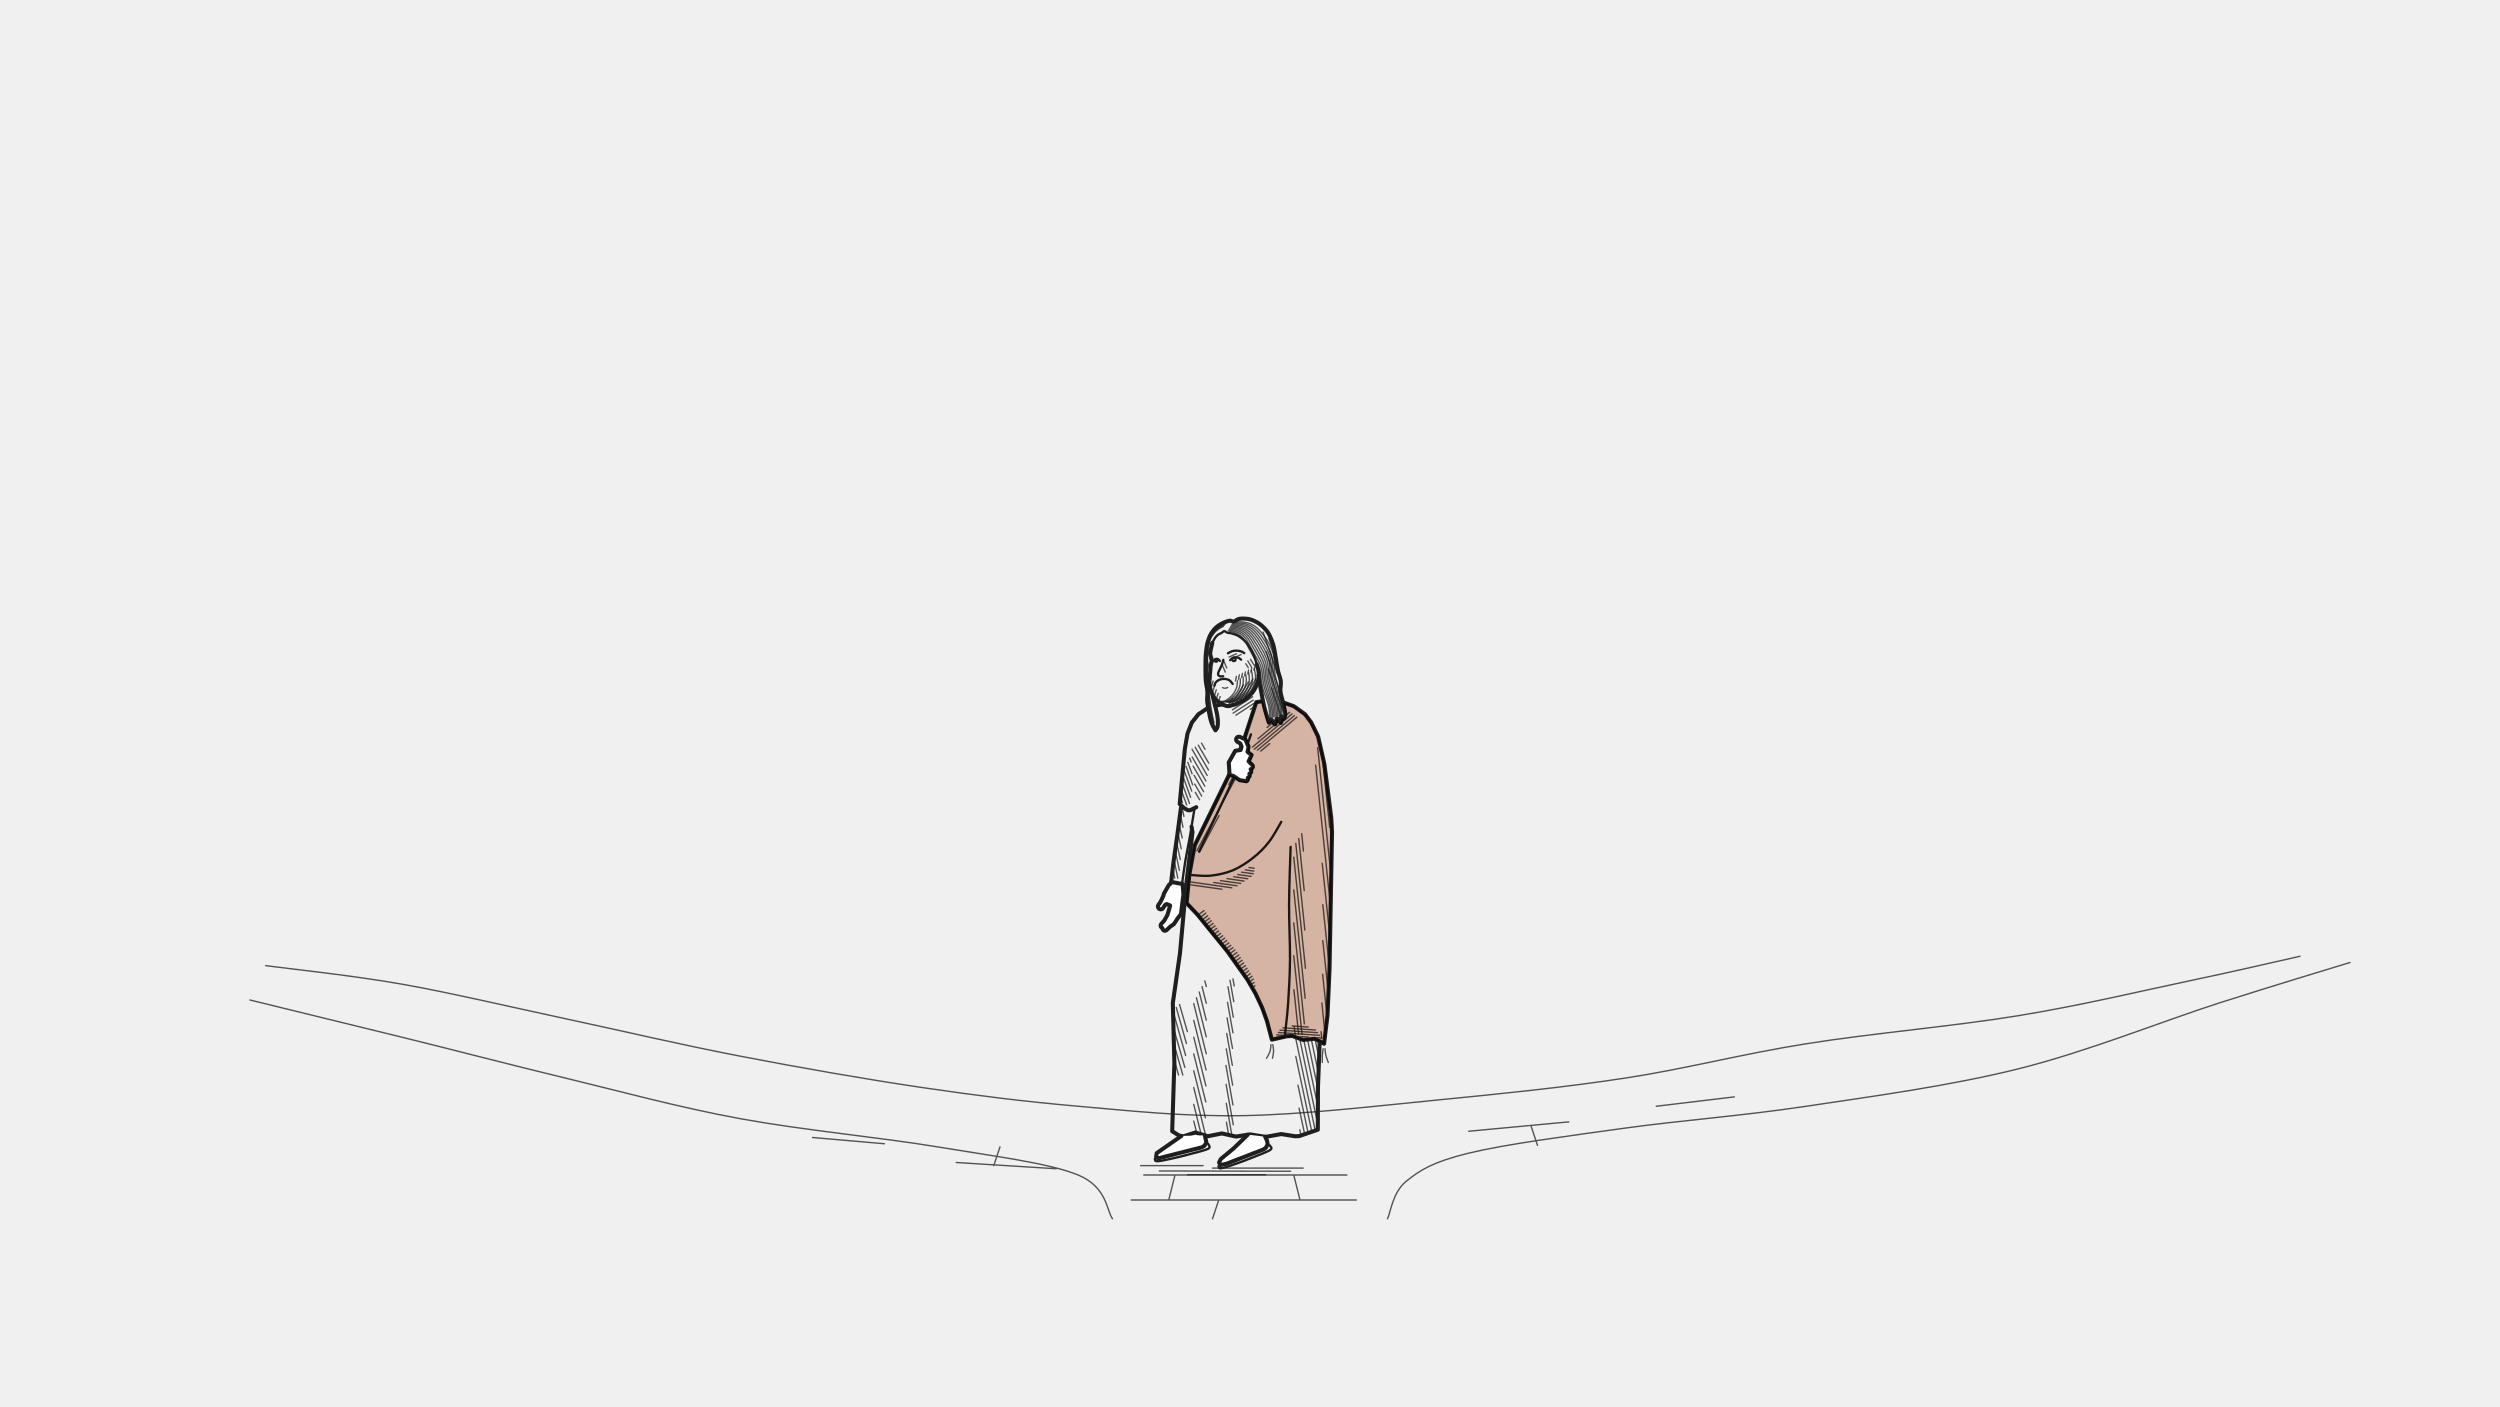
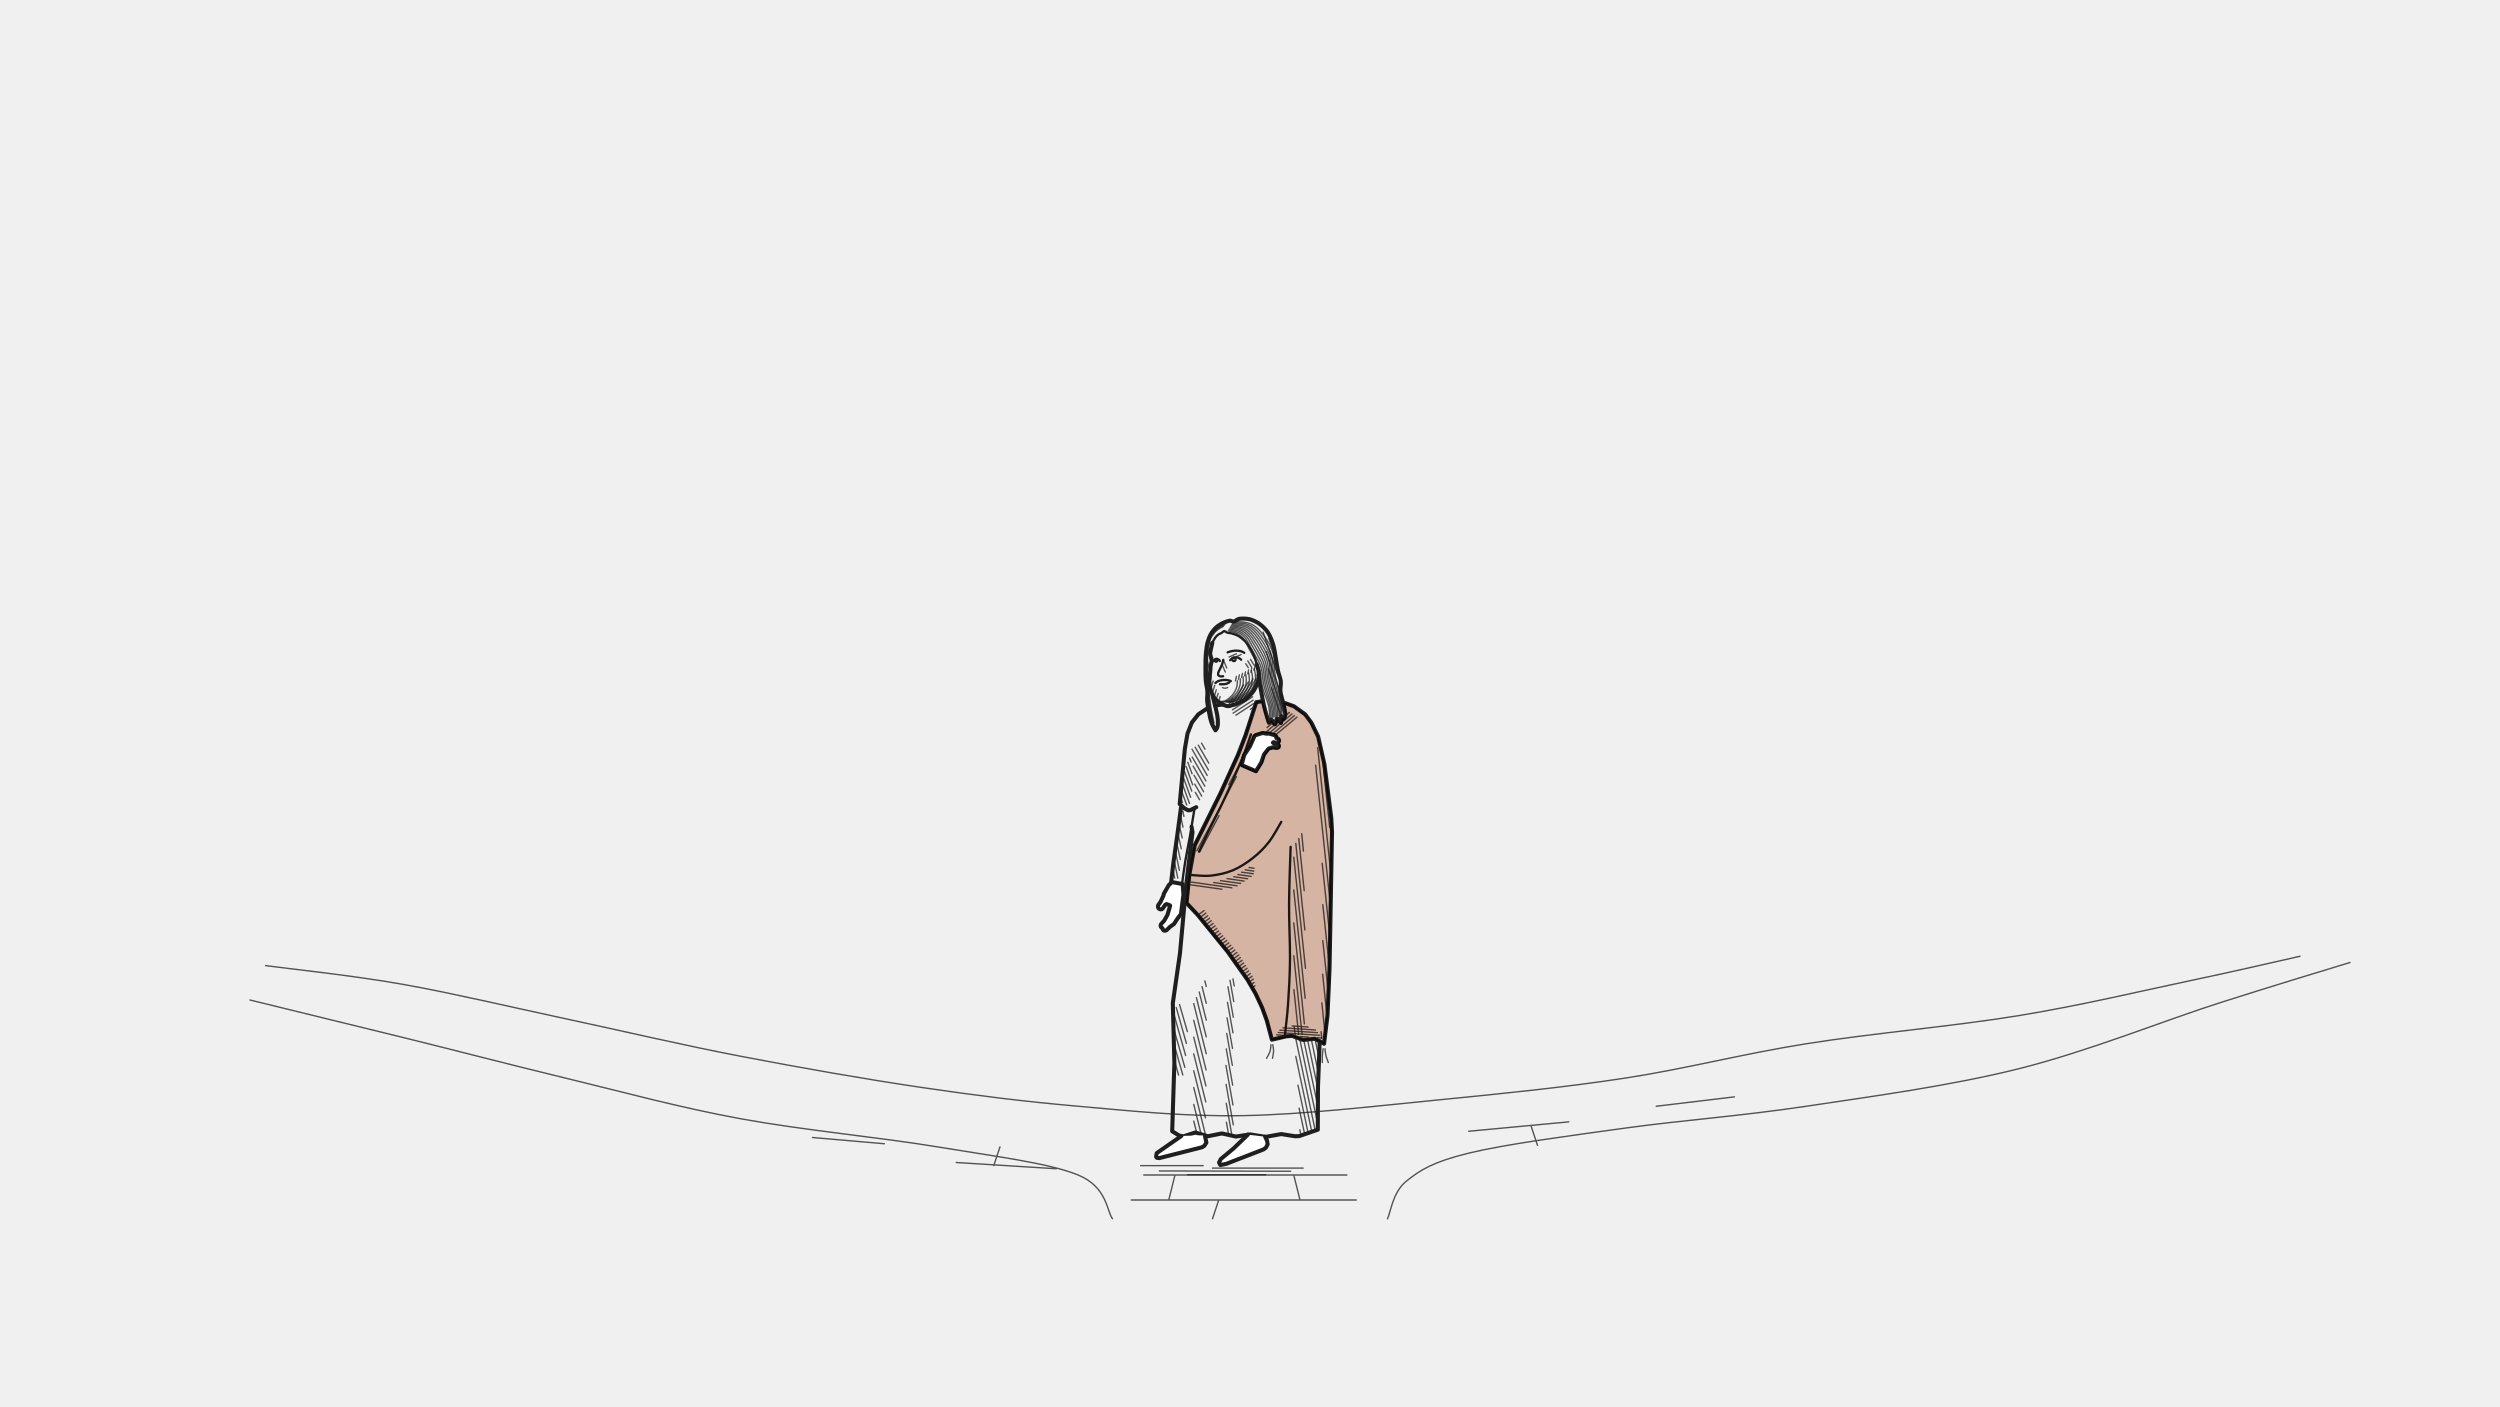
<svg xmlns="http://www.w3.org/2000/svg" viewBox="0 0 1600 900">
  <style>
    .line{stroke:#1f1f1f;stroke-width:2.6;stroke-linecap:round;stroke-linejoin:round}
    .detail{stroke:#1f1f1f;stroke-width:1.5;stroke-linecap:round;stroke-linejoin:round}
    .hatch{stroke:#1f1f1f;stroke-width:0.9;stroke-linecap:round;stroke-linejoin:round;opacity:.75}
    .line:not([fill]),.detail:not([fill]),.hatch:not([fill]){fill:none}
  </style>
  <path class="hatch" d="M 712 780 C 708.3 775.3 708.7 759.7 690 752 C 671.3 744.3 636 740 600 734 C 564 728 513.7 723.3 474 716 C 434.3 708.7 398 698.7 362 690 C 326 681.3 291.7 672.3 258 664 C 224.3 655.7 176.3 644 160 640 M 170 618 C 184.7 620 226 624.3 258 630 C 290 635.7 326 644.3 362 652 C 398 659.7 436 668.7 474 676 C 512 683.3 554 690.7 590 696 C 626 701.3 655.7 705 690 708 C 724.3 711 757.7 714.7 796 714 C 834.3 713.3 879.3 708 920 704 C 960.7 700 1000.7 696 1040 690 C 1079.3 684 1114 674.7 1156 668 C 1198 661.3 1251.3 656.7 1292 650 C 1332.7 643.3 1370 634.3 1400 628 C 1430 621.7 1460 614.7 1472 612 M 1504 616 C 1490 620.3 1455.3 630.7 1420 642 C 1384.7 653.3 1336 673 1292 684 C 1248 695 1198 701.7 1156 708 C 1114 714.3 1076 717 1040 722 C 1004 727 963.3 732.3 940 738 C 916.7 743.7 908.7 749 900 756 C 891.3 763 890 776 888 780 M 724 768 L 868 768 M 732 752 L 862 752 M 612 744 L 676 748 M 520 728 L 566 732 M 940 724 L 1004 718 M 1060 708 L 1110 702 M 780 768 L 776 780 M 828 752 L 832 768 M 752 752 L 748 768 M 640 734 L 636 746 M 980 721 L 984 733" />
  <path class="line" d="M 776.1 445.4 C 776.3 446.2 776.8 448.2 777.2 449.9 C 777.6 451.5 778.2 453.4 778.5 455.2 C 778.9 457 779.3 458.9 779.4 460.6 C 779.5 462.2 779.5 463.9 779.2 465.1 C 779 466.2 778.1 467 777.9 467.4 C 777.5 466.6 776.1 464.6 775.4 462.6 C 774.7 460.6 774.1 457.8 773.7 455.5 C 773.2 453.2 772.8 450.9 772.6 448.8 C 772.4 446.6 772.9 444.6 772.7 442.4 C 772.6 440.3 771.9 438.2 771.7 435.7 C 771.5 433.3 771.5 430.6 771.5 427.6 C 771.5 424.6 771.5 420.6 771.8 417.7 C 772.1 414.8 772.4 412.3 773.2 410 C 773.9 407.6 774.9 405.5 776.3 403.8 C 777.6 402 779.4 400.5 781.2 399.5 C 782.9 398.4 785.3 397.6 786.7 397.3 C 788.2 397 788.6 398 789.7 397.8 C 790.7 397.5 791.6 396.3 793.3 396 C 794.9 395.8 797.6 395.8 799.8 396.3 C 801.9 396.9 804.1 397.9 806.1 399.3 C 808 400.7 810 402.6 811.5 404.8 C 812.9 407 814 409.9 814.9 412.7 C 815.7 415.6 816.1 418.9 816.6 421.7 C 817.1 424.4 817.4 426.9 817.9 429.3 C 818.4 431.6 819.4 433.7 819.7 435.9 C 820 438.2 819.2 440.4 819.5 442.7 C 819.8 445 820.7 447.4 821.2 449.8 C 821.7 452.2 822.5 455.2 822.6 456.9 C 822.6 458.7 821.7 459.6 821.5 460.2 C 821.2 459.9 820.2 458 819.9 458.4 C 819.6 458.9 820.2 462.4 819.8 462.7 C 819.4 462.9 818 459.7 817.3 459.8 C 816.7 460 816.6 463.5 816 463.6 C 815.4 463.7 814.2 460.7 813.6 460.5 C 812.9 460.3 812.3 462.1 812.1 462.5 C 811.7 461.3 810.5 457.7 809.9 455.4 C 809.2 453 808.7 450.6 808.2 448.2 C 807.7 445.9 807.3 443.2 806.9 441.1 C 806.5 439 806.1 437.2 805.9 435.7 C 805.7 434.3 805.6 432.8 805.5 432.2" />
  <path class="line" d="M 775.9 411.4 C 775.8 412.1 775.2 414.6 774.9 415.7 C 774.7 416.9 774.5 417.6 774.5 418.5 C 774.6 419.4 775 420.4 775.2 421.1 C 775.4 421.9 775.6 422.2 775.6 422.9 C 775.5 423.6 775.1 424.4 775 425.2 C 774.8 426 774.7 427 774.7 427.9 C 774.6 428.8 774.5 430 774.5 430.4 C 774.4 431 774.1 432.6 774.1 433.8 C 774 435 773.9 436.5 774.1 437.9 C 774.2 439.2 774.6 440.6 774.9 441.9 C 775.3 443.1 775.8 444.3 776.4 445.4 C 777 446.5 777.8 447.5 778.6 448.3 C 779.4 449 780.3 449.4 781.1 449.9 C 781.9 450.4 782.5 450.8 783.3 451.2 C 784 451.5 785 451.9 785.8 451.9 C 786.7 452 787.7 451.6 788.5 451.3 C 789.3 451.1 790.1 451 790.9 450.7 C 791.7 450.4 792.6 449.9 793.5 449.5 C 794.5 449 795.6 448.5 796.6 447.9 C 797.6 447.2 798.4 446.5 799.4 445.5 C 800.3 444.6 801.6 443.3 802.4 442 C 803.3 440.6 804 439.1 804.5 437.6 C 805.1 436.2 805.4 434.8 805.6 433.3 C 805.7 431.9 805.6 430.4 805.4 429 C 805.1 427.7 804.4 425.9 804.3 425.3" />
  <path class="line" d="M 762.6 529.1 L 763.2 532.6 L 759.2 566 L 755.2 610 L 750.6 642 L 751.6 680.3 L 750.2 724 L 754.4 726.6 L 757 727.4 L 765 724.8 L 773 727.2 L 782 725.4 L 791 727.4 L 800 726 L 810 727.6 L 820 725.8 L 828.8 727.2 L 831.5 727.1 L 843.4 723 L 843.5 695.9 L 844.6 666.5" />
-   <path class="line" d="M 804 449.4 L 808.3 448.7 M 821.1 449.5 L 828.1 452 L 835.2 457.1 L 839.2 462.4 L 843.6 471.4 L 847.6 489 L 852 523.3 L 852.5 532.6 L 850.9 620 L 849.6 650 L 847.4 668 L 841.4 664.8 L 834 665.6 L 827 663 L 823.5 663.2 L 814 665.4 L 810.8 653.3 L 807.8 645 L 803.5 635.8 L 798.5 627.2 L 785.6 609 L 766.4 585.4 L 759.4 578 L 761.2 559.6 L 764.6 541 L 786.9 495.3 M 793.6 480.1 L 794.5 477.7 M 796.3 472.9 L 804 449.4" />
+   <path class="line" d="M 804 449.4 L 808.3 448.7 M 821.1 449.5 L 828.1 452 L 835.2 457.1 L 839.2 462.4 L 843.6 471.4 L 847.6 489 L 852 523.3 L 852.5 532.6 L 850.9 620 L 849.6 650 L 847.4 668 L 841.4 664.8 L 834 665.6 L 827 663 L 823.5 663.2 L 814 665.4 L 810.8 653.3 L 807.8 645 L 803.5 635.8 L 798.5 627.2 L 785.6 609 L 766.4 585.4 L 759.4 578 L 761.2 559.6 L 764.6 541 L 781.2 507.5 L 792.2 483.4 L 797.2 470.4 L 804 449.4" />
  <path class="line" d="M 782.7 450.8 L 777.7 451.6 M 773.2 453 L 767 457.1 L 762.8 462.4 L 760 469.5 L 758.3 479.3 L 755 514.6 L 758 517.3 L 760.4 518.6 L 761.8 518.5 L 765.6 516.6" />
  <path class="line" d="M 755.8 517 C 755.4 520 754.2 529.2 753.4 535 C 752.6 540.8 751.7 546.8 751 552 C 750.3 557.2 749.7 563.7 749.4 566" />
  <path class="line" fill="#ffffff" d="M 745.7 579.1 L 746.6 578.6 L 748.7 579.4 L 748.9 579.6 L 747.2 585.5 L 745.1 589.2 L 743.2 591.3 L 742.8 592 L 742.9 593 L 743.3 593.6 L 743.9 594 L 744.3 595 L 744.8 595.5 L 745.5 595.7 L 746.5 595.4 L 748.9 593.1 L 751.3 591.4 L 753.6 587.9 L 755.8 585 L 757.4 572.5 L 756.9 565.8 L 749.9 564.5 L 749.2 565.5 L 748.2 566.2 L 744.9 571.9 L 744.6 573.2 L 742.8 577.1 L 741.2 579.4 L 741.1 580.2 L 741.2 580.8 L 741.6 581.5 L 742.1 581.8 L 742.9 582 L 743.5 581.9 L 744.2 581.4 L 745.7 579.1 Z" />
-   <path class="line" fill="#ffffff" d="M 791.4 474.3 L 791.1 473.5 L 791.2 472.7 L 791.8 471.8 L 792.6 471.5 L 793.5 471.6 L 796.8 473.1 L 797.2 473.6 L 798.3 476.3 L 798.9 477.4 L 799 478.4 L 798.4 481.2 L 801 483.2 L 799.1 487.3 L 801.5 489.6 L 801.8 490.3 L 801.8 491 L 801.3 491.8 L 800.4 492.3 L 800.8 493.2 L 800.7 494.2 L 800.3 494.8 L 799.6 495.2 L 799.8 496.1 L 799.7 496.8 L 799.3 497.4 L 798.6 497.8 L 798.6 499.1 L 798.3 499.6 L 797.7 500 L 793.4 499.3 L 789.5 496.7 L 787.1 495.9 L 786.9 495.7 L 786.4 487.9 L 790.6 480.5 L 794 480 L 794.6 477.8 L 793.8 475.8 L 792 474.8 L 791.4 474.3 Z" />
+   <path class="line" fill="#ffffff" d="M 811.8 469.4 L 816.1 470.6 L 816.7 471.3 L 816.9 472.4 L 817.9 472.7 L 818.4 473.2 L 818.6 474.3 L 817.9 475.2 L 817.1 475.5 L 815 475 L 814.7 475.3 L 815.1 475.7 L 818 476.3 L 818.5 477.2 L 818.5 477.8 L 818.2 478.3 L 817.2 478.7 L 814.6 478.3 L 811.9 479.1 L 809 482.8 L 807.2 488 L 803.8 493.6 L 794.8 489.7 L 794.7 489.3 L 796.3 483.2 L 799.9 477.8 L 802.9 471 L 803.6 470.5 L 808.1 469.1 L 810.8 469.6 L 811.8 469.4 Z" />
  <path class="line" fill="#ffffff" d="M 756.1 727 L 740.3 738 L 739.9 740.3 L 740.4 741 L 741.9 741.2 L 769.1 734.3 L 770.7 733.4 L 772.1 731.3 L 771.1 726.6" />
  <path class="line" fill="#ffffff" d="M 798.6 726.2 L 789.6 734.9 L 781.3 741.8 L 780.2 744 L 781 745.6 L 784.7 744.9 L 808.7 735.6 L 810.2 734.5 L 811.3 732.3 L 810.9 730 L 809.7 727.5" />
  <path class="detail" d="M 804.3 425.3 C 804 424.5 803.6 422.2 802.9 420.6 C 802.3 418.9 801.5 417.1 800.5 415.5 C 799.5 413.8 798.4 412.1 797.1 410.7 C 795.8 409.3 794.3 408.1 792.9 407.2 C 791.4 406.3 789.5 405.8 788.3 405.4 C 787 405 786.3 405.2 785.5 404.9 C 784.7 404.7 784.1 403.9 783.5 403.9 C 782.9 404 782.4 404.7 781.8 405.1 C 781.1 405.5 780.2 405.7 779.6 406.2 C 778.9 406.7 778.2 407.4 777.6 408.3 C 777 409.2 776.2 410.8 775.9 411.4" />
-   <path class="detail" d="M 785.9 418.1 C 786.3 417.9 787.5 417.1 788.4 416.8 C 789.3 416.5 790.4 416.4 791.4 416.4 C 792.3 416.4 793.4 416.6 794.3 416.9 C 795.1 417.1 796 417.8 796.3 418" />
+   <path class="detail" d="M 785.7 417.5 C 786.2 417.4 787.5 416.8 788.4 416.7 C 789.3 416.5 790.4 416.4 791.4 416.4 C 792.3 416.4 793.4 416.6 794.3 416.8 C 795.1 417 796 417.6 796.3 417.8" />
  <path class="detail" d="M 787.3 422.5 C 787.6 422.3 788.2 421.5 788.7 421.2 C 789.2 420.9 789.9 420.8 790.5 420.7 C 791.1 420.6 791.8 420.7 792.3 420.9 C 792.8 421 793.4 421.5 793.7 421.7 C 794 421.9 794.2 422.1 794.3 422.2" />
  <path class="detail" d="M 776.9 422.9 C 777.1 422.8 777.4 422.2 777.8 422 C 778.1 421.8 778.8 421.6 779.2 421.7 C 779.6 421.8 780.1 422.3 780.3 422.5 C 780.6 422.7 780.6 422.9 780.7 423" />
  <path class="detail" d="M 789.7 420.9 C 790.3 420.9 790.8 421.4 790.8 422 C 790.8 422.6 790.3 423.1 789.7 423.1 C 789.1 423.1 788.6 422.6 788.6 422 C 788.6 421.4 789.1 420.9 789.7 420.9" />
  <path class="detail" d="M 778.3 421.7 C 778.7 421.7 779.2 422.1 779.2 422.6 C 779.2 423.1 778.7 423.5 778.3 423.5 C 777.8 423.5 777.4 423.1 777.4 422.6 C 777.4 422.1 777.8 421.7 778.3 421.7" />
  <path class="detail" d="M 782.9 422.3 C 782.8 422.8 782.5 424.3 782.1 425.3 C 781.7 426.3 781.1 427.4 780.7 428.3 C 780.3 429.2 779.8 429.9 779.7 430.5 C 779.5 431.2 779.5 431.7 779.7 432.1 C 780 432.5 780.6 432.8 781.1 432.9 C 781.7 433 782.6 432.8 782.8 432.8" />
-   <path class="detail" d="M 777.2 438.8 C 777.4 438.4 777.6 437.3 778.1 436.7 C 778.6 436.1 779.3 435.6 780 435.2 C 780.7 434.9 781.4 434.7 782.2 434.6 C 783 434.5 783.8 434.4 784.6 434.6 C 785.5 434.8 786.4 435 787.1 435.6 C 787.8 436.1 788.6 437.4 788.9 437.7" />
-   <path class="detail" d="M 767.4 545 L 790.1 497 M 798.4 476.5 L 800.6 470" />
+   <path class="detail" d="M 777.9 437.1 C 778.1 437 778.6 436.4 779.1 436.2 C 779.6 435.9 780.3 435.7 780.9 435.5 C 781.5 435.4 782.2 435.3 782.9 435.2 C 783.5 435.2 784.2 435.2 784.9 435.2 C 785.5 435.3 786.1 435.4 786.6 435.5 C 787.1 435.6 787.5 435.8 787.7 435.9" />
+   <path class="detail" d="M 780.8 437.9 C 781.1 437.9 782.3 438 783 437.9 C 783.8 437.9 784.6 437.8 785.3 437.5 C 785.9 437.3 786.6 436.8 786.8 436.7" />
+   <path class="detail" d="M 767.4 545 C 768.4 542.8 771.1 536.8 773.4 532 C 775.7 527.2 778.8 521.5 781.4 516 C 784 510.5 786.8 504.5 789.2 499 C 791.6 493.5 794.1 487.8 796 483 C 797.9 478.2 799.8 472.2 800.6 470" />
  <path class="detail" d="M 762.4 560 C 764.5 560.1 770.6 560.9 775 560.4 C 779.4 559.9 784.5 558.9 789 557 C 793.5 555.1 798.2 552 802 549 C 805.8 546 809 542.8 812 539 C 815 535.2 818.7 528.2 820 526" />
  <path class="detail" d="M 826 542 C 825.8 548 825.1 566 825 578 C 824.9 590 825.7 603.3 825.6 614 C 825.5 624.7 824.9 634 824.4 642 C 823.9 650 822.7 658.7 822.4 662" />
  <path class="detail" d="M 764.6 516.8 C 764.1 519.8 762.6 529.3 761.6 535 C 760.6 540.7 759.4 546 758.6 551 C 757.8 556 756.9 562.7 756.6 565" />
-   <path class="detail" d="M 773.3 732.2 C 773.3 732.7 775.2 734.1 773.3 735.2 C 771.3 736.2 765.8 737.5 761.7 738.6 C 757.6 739.7 752.2 741.1 748.6 741.8 C 745.1 742.6 742 743.2 740.4 743.2 C 738.8 743.1 739.3 742 739.1 741.7" />
-   <path class="detail" d="M 812.6 733 C 812.7 733.5 814.8 734.7 813 735.9 C 811.2 737.2 805.8 739.1 801.9 740.7 C 797.9 742.3 792.7 744.3 789.3 745.4 C 785.9 746.6 782.9 747.6 781.3 747.7 C 779.8 747.9 780.1 746.7 779.8 746.5" />
  <path class="hatch" d="M 786.1 403.7 C 786.8 403.9 789 404.4 790.3 404.9 C 791.5 405.4 792.7 406 793.7 406.7 C 794.7 407.4 795.5 408.3 796.2 409.2 C 796.9 410.1 797.4 411.1 797.9 412.2 C 798.5 413.3 799 414.4 799.6 415.6 C 800.2 416.7 800.8 417.8 801.5 419 C 802.1 420.2 802.8 421.4 803.5 422.5 C 804.1 423.7 804.8 424.9 805.3 426.1 C 805.8 427.2 806.2 428.5 806.5 429.7 C 806.8 430.9 806.9 432.1 807 433.4 C 807.2 434.6 807.3 435.9 807.5 437.1 C 807.7 438.4 808 439.6 808.3 440.9 C 808.6 442.1 809.1 443.3 809.5 444.6 C 810 445.8 810.5 447 810.9 448.3 C 811.3 449.5 811.7 450.8 812 452 C 812.2 453.3 812.3 454.5 812.5 455.8 C 812.6 457 812.7 458.9 812.7 459.6" />
  <path class="hatch" d="M 786.5 403.1 C 787.2 403.3 789.4 403.7 790.7 404.2 C 792 404.6 793.2 405.1 794.3 405.8 C 795.3 406.5 796.1 407.3 796.9 408.2 C 797.6 409.1 798.2 410.1 798.8 411.2 C 799.4 412.2 799.9 413.4 800.5 414.5 C 801.2 415.6 801.9 416.8 802.5 418 C 803.2 419.2 803.9 420.4 804.5 421.6 C 805.2 422.8 805.9 424 806.4 425.2 C 806.9 426.4 807.2 427.6 807.5 428.9 C 807.7 430.1 807.8 431.4 808 432.7 C 808.2 433.9 808.2 435.2 808.5 436.5 C 808.7 437.7 808.9 439 809.3 440.3 C 809.6 441.6 810.1 442.8 810.5 444.1 C 810.9 445.4 811.4 446.6 811.8 447.9 C 812.1 449.1 812.6 450.4 812.8 451.7 C 813.1 452.9 813.2 454.2 813.3 455.5 C 813.4 456.8 813.5 458.7 813.5 459.3" />
  <path class="hatch" d="M 786.9 402.5 C 787.6 402.6 789.9 403 791.2 403.4 C 792.5 403.8 793.8 404.3 794.8 404.9 C 795.9 405.5 796.8 406.3 797.6 407.2 C 798.4 408.1 799 409.1 799.6 410.1 C 800.3 411.2 800.9 412.3 801.5 413.5 C 802.2 414.6 802.9 415.8 803.6 417 C 804.3 418.2 805 419.4 805.6 420.7 C 806.3 421.9 806.9 423.1 807.4 424.3 C 807.9 425.6 808.2 426.8 808.5 428.1 C 808.7 429.4 808.8 430.7 809 432 C 809.1 433.3 809.2 434.6 809.4 435.9 C 809.6 437.1 809.9 438.4 810.2 439.7 C 810.6 441 811 442.3 811.4 443.6 C 811.8 444.9 812.2 446.2 812.6 447.5 C 813 448.7 813.4 450 813.7 451.3 C 813.9 452.6 814 453.9 814.2 455.2 C 814.3 456.5 814.4 458.5 814.4 459.1" />
  <path class="hatch" d="M 787.3 401.8 C 788 402 790.3 402.3 791.7 402.6 C 793 403 794.3 403.4 795.4 404 C 796.5 404.6 797.5 405.4 798.3 406.2 C 799.2 407.1 799.8 408.1 800.5 409.1 C 801.2 410.1 801.8 411.3 802.5 412.4 C 803.2 413.6 803.9 414.8 804.6 416 C 805.3 417.2 806.1 418.5 806.7 419.7 C 807.3 421 808 422.2 808.5 423.5 C 808.9 424.7 809.2 426 809.5 427.3 C 809.7 428.6 809.8 430 809.9 431.3 C 810.1 432.6 810.1 433.9 810.3 435.2 C 810.5 436.5 810.9 437.8 811.2 439.2 C 811.5 440.5 812 441.8 812.4 443.1 C 812.7 444.4 813.1 445.7 813.5 447 C 813.8 448.3 814.3 449.7 814.5 451 C 814.8 452.3 814.9 453.6 815 454.9 C 815.1 456.3 815.2 458.3 815.3 458.9" />
  <path class="hatch" d="M 787.6 401.2 C 788.4 401.3 790.7 401.5 792.1 401.8 C 793.5 402.2 794.9 402.6 796 403.1 C 797.2 403.7 798.1 404.4 799 405.3 C 799.9 406.1 800.6 407.1 801.4 408.1 C 802.1 409.1 802.8 410.2 803.5 411.4 C 804.2 412.5 805 413.7 805.7 415 C 806.4 416.2 807.1 417.5 807.8 418.8 C 808.4 420 809.1 421.3 809.5 422.6 C 810 423.9 810.2 425.2 810.5 426.6 C 810.7 427.9 810.8 429.2 810.9 430.6 C 811 431.9 811.1 433.3 811.3 434.6 C 811.5 435.9 811.8 437.3 812.2 438.6 C 812.5 439.9 812.9 441.3 813.3 442.6 C 813.7 443.9 814 445.3 814.4 446.6 C 814.7 448 815.1 449.3 815.4 450.6 C 815.6 452 815.7 453.3 815.9 454.7 C 816 456 816.1 458 816.1 458.7" />
  <path class="hatch" d="M 788 400.5 C 788.8 400.6 791.2 400.8 792.6 401.1 C 794 401.4 795.4 401.7 796.6 402.2 C 797.8 402.8 798.8 403.5 799.7 404.3 C 800.7 405.1 801.4 406 802.2 407.1 C 803 408.1 803.7 409.2 804.5 410.3 C 805.2 411.5 806 412.7 806.8 414 C 807.5 415.2 808.2 416.5 808.9 417.8 C 809.5 419.1 810.1 420.4 810.6 421.7 C 811 423.1 811.3 424.4 811.5 425.8 C 811.7 427.1 811.7 428.5 811.9 429.9 C 812 431.2 812 432.6 812.2 434 C 812.4 435.3 812.8 436.7 813.1 438 C 813.5 439.4 813.9 440.8 814.3 442.1 C 814.6 443.5 814.9 444.8 815.2 446.2 C 815.5 447.6 816 448.9 816.2 450.3 C 816.5 451.7 816.6 453 816.7 454.4 C 816.9 455.8 816.9 457.8 817 458.5" />
  <path class="hatch" d="M 788.4 399.9 C 789.2 400 791.6 400.1 793.1 400.3 C 794.5 400.5 795.9 400.8 797.2 401.3 C 798.4 401.8 799.5 402.5 800.4 403.3 C 801.4 404.1 802.2 405 803.1 406 C 803.9 407 804.7 408.1 805.5 409.3 C 806.2 410.5 807.1 411.7 807.8 413 C 808.6 414.2 809.3 415.6 809.9 416.9 C 810.6 418.2 811.2 419.5 811.6 420.9 C 812 422.2 812.3 423.6 812.5 425 C 812.7 426.4 812.7 427.8 812.8 429.2 C 812.9 430.6 812.9 432 813.2 433.3 C 813.4 434.7 813.8 436.1 814.1 437.5 C 814.4 438.8 814.9 440.2 815.2 441.6 C 815.5 443 815.8 444.4 816.1 445.8 C 816.4 447.2 816.8 448.6 817.1 449.9 C 817.3 451.3 817.5 452.7 817.6 454.1 C 817.7 455.5 817.8 457.6 817.8 458.3" />
  <path class="hatch" d="M 788.8 399.3 C 789.6 399.3 792 399.3 793.5 399.5 C 795 399.7 796.5 400 797.7 400.4 C 799 400.9 800.1 401.6 801.1 402.3 C 802.2 403.1 803 404 803.9 405 C 804.8 406 805.6 407.1 806.4 408.3 C 807.3 409.4 808.1 410.7 808.9 412 C 809.6 413.2 810.4 414.6 811 415.9 C 811.7 417.3 812.3 418.6 812.7 420 C 813.1 421.4 813.3 422.8 813.5 424.2 C 813.6 425.6 813.7 427 813.8 428.5 C 813.9 429.9 813.9 431.3 814.1 432.7 C 814.3 434.1 814.7 435.5 815.1 436.9 C 815.4 438.3 815.8 439.7 816.1 441.1 C 816.5 442.5 816.7 444 817 445.4 C 817.2 446.8 817.7 448.2 817.9 449.6 C 818.2 451 818.3 452.4 818.4 453.8 C 818.6 455.3 818.6 457.4 818.7 458.1" />
  <path class="hatch" d="M 789.2 398.6 C 790 398.7 792.5 398.6 794 398.8 C 795.5 398.9 797 399.1 798.3 399.6 C 799.6 400 800.8 400.6 801.8 401.4 C 802.9 402.1 803.8 403 804.8 404 C 805.7 404.9 806.6 406.1 807.4 407.2 C 808.3 408.4 809.1 409.7 809.9 410.9 C 810.7 412.2 811.5 413.6 812.1 415 C 812.7 416.4 813.3 417.7 813.7 419.2 C 814.1 420.6 814.3 422 814.5 423.4 C 814.6 424.9 814.6 426.3 814.7 427.8 C 814.8 429.2 814.8 430.7 815 432.1 C 815.3 433.5 815.7 434.9 816 436.3 C 816.4 437.8 816.8 439.2 817.1 440.6 C 817.4 442.1 817.5 443.5 817.8 445 C 818.1 446.4 818.5 447.8 818.8 449.2 C 819 450.7 819.2 452.1 819.3 453.6 C 819.4 455 819.5 457.2 819.6 457.9" />
  <path class="hatch" d="M 789.5 398 C 790.4 398 792.9 397.9 794.5 398 C 796 398.1 797.5 398.3 798.9 398.7 C 800.2 399.1 801.4 399.7 802.6 400.4 C 803.7 401.1 804.6 402 805.6 402.9 C 806.6 403.9 807.5 405 808.4 406.2 C 809.3 407.3 810.2 408.6 811 409.9 C 811.8 411.2 812.6 412.6 813.2 414 C 813.8 415.4 814.4 416.9 814.8 418.3 C 815.2 419.7 815.3 421.2 815.5 422.7 C 815.6 424.1 815.6 425.6 815.7 427.1 C 815.8 428.5 815.8 430 816 431.5 C 816.2 432.9 816.7 434.3 817 435.8 C 817.3 437.2 817.8 438.7 818 440.1 C 818.3 441.6 818.4 443.1 818.7 444.5 C 818.9 446 819.4 447.4 819.6 448.9 C 819.9 450.4 820 451.8 820.1 453.3 C 820.3 454.7 820.4 456.9 820.4 457.7" />
  <path class="hatch" d="M 782.9 400.9 C 782.2 401.3 779.8 402.5 778.6 403.6 C 777.3 404.7 776.3 406.1 775.4 407.5 C 774.6 408.9 774.1 410.6 773.7 412.2 C 773.2 413.8 773.1 415.6 773 417.2 C 772.8 418.9 772.8 420.6 772.8 422.3 C 772.7 424 772.7 425.7 772.8 427.4 C 772.8 429.1 772.9 430.8 773 432.5 C 773 434.2 773.1 435.9 773.3 437.6 C 773.4 439.3 773.5 441 773.7 442.6 C 773.9 444.3 774.1 446 774.3 447.7 C 774.5 449.4 774.8 451.1 775 452.7 C 775.3 454.4 775.6 456.1 775.9 457.7 C 776.3 459.4 776.8 461.9 777 462.7" />
  <path class="hatch" d="M 783.7 400 C 783 400.4 780.6 401.5 779.2 402.6 C 777.9 403.7 776.7 405 775.7 406.4 C 774.8 407.8 774 409.4 773.5 411 C 773 412.7 772.9 414.5 772.7 416.2 C 772.5 417.9 772.5 419.7 772.4 421.4 C 772.4 423.2 772.4 424.9 772.5 426.6 C 772.5 428.4 772.6 430.1 772.6 431.9 C 772.7 433.6 772.8 435.4 772.9 437.1 C 773.1 438.8 773.2 440.6 773.4 442.3 C 773.5 444 773.7 445.8 773.9 447.5 C 774.1 449.2 774.4 451 774.6 452.7 C 774.9 454.4 775.3 456.1 775.6 457.8 C 775.9 459.5 776.5 462.1 776.6 463" />
  <path class="hatch" d="M 784.6 399 C 783.8 399.4 781.3 400.5 779.9 401.6 C 778.4 402.6 777.1 403.8 776 405.2 C 774.9 406.6 774 408.2 773.4 409.9 C 772.8 411.5 772.7 413.4 772.4 415.1 C 772.2 416.9 772.2 418.7 772.1 420.5 C 772 422.3 772.1 424.1 772.1 425.9 C 772.2 427.7 772.2 429.5 772.3 431.2 C 772.4 433 772.5 434.8 772.6 436.6 C 772.7 438.4 772.9 440.2 773 442 C 773.2 443.8 773.4 445.5 773.6 447.3 C 773.8 449.1 774 450.9 774.3 452.7 C 774.5 454.4 774.9 456.2 775.2 457.9 C 775.6 459.7 776.1 462.3 776.3 463.2" />
  <path class="hatch" d="M 812.1 408.6 L 816.4 421.3 M 808.4 404.6 L 817.7 431.6 M 810.4 417.1 L 819.5 443.7 M 811.8 428.2 L 821.5 456.4 M 813.7 440.2 L 819.8 458.1" />
  <path class="hatch" d="M 774.1 410.9 L 775.2 416 M 772.7 414.1 L 775 424 M 772.3 421 L 775.1 433.1 M 773.3 434.3 L 775.9 445.4" />
  <path class="hatch" d="M 802.7 428.1 C 802.8 428.6 803.3 430.3 803.4 431.4 C 803.5 432.5 803.6 433.6 803.5 434.7 C 803.4 435.8 803.1 437 802.7 438 C 802.3 439.1 801.8 440.1 801.2 441 C 800.7 442 799.9 442.9 799.1 443.7 C 798.3 444.5 797.5 445.2 796.5 445.8 C 795.6 446.4 794.6 447 793.6 447.5 C 792.6 448 791.6 448.4 790.5 448.8 C 789.4 449.1 787.8 449.5 787.2 449.6" />
  <path class="hatch" d="M 800.9 429.4 C 801 429.9 801.4 431.4 801.5 432.4 C 801.6 433.5 801.6 434.5 801.5 435.6 C 801.4 436.6 801.1 437.6 800.7 438.6 C 800.4 439.6 799.9 440.6 799.3 441.4 C 798.8 442.3 798.1 443.1 797.4 443.9 C 796.6 444.6 795.8 445.3 795 445.9 C 794.1 446.5 793.2 447 792.3 447.5 C 791.3 448 790.4 448.4 789.4 448.8 C 788.4 449.1 786.8 449.4 786.3 449.5" />
  <path class="hatch" d="M 799.1 430.6 C 799.2 431.1 799.5 432.5 799.5 433.5 C 799.6 434.5 799.6 435.4 799.5 436.4 C 799.4 437.3 799.1 438.3 798.7 439.2 C 798.4 440.1 798 441 797.4 441.8 C 796.9 442.6 796.3 443.4 795.6 444.1 C 794.9 444.8 794.2 445.4 793.4 446 C 792.6 446.6 791.8 447.1 790.9 447.5 C 790 448 789.2 448.4 788.3 448.8 C 787.3 449.1 785.9 449.3 785.4 449.4" />
  <path class="hatch" d="M 797.3 431.9 C 797.4 432.4 797.6 433.7 797.6 434.6 C 797.6 435.4 797.6 436.4 797.5 437.2 C 797.4 438.1 797.1 439 796.8 439.8 C 796.4 440.6 796 441.5 795.5 442.2 C 795 443 794.5 443.7 793.8 444.3 C 793.2 445 792.5 445.6 791.8 446.1 C 791.1 446.6 790.3 447.1 789.6 447.6 C 788.8 448 788 448.5 787.1 448.7 C 786.3 449 785 449.2 784.5 449.3" />
  <path class="hatch" d="M 795.6 433.2 C 795.6 433.6 795.7 434.8 795.7 435.6 C 795.7 436.4 795.7 437.3 795.5 438.1 C 795.3 438.9 795.1 439.7 794.8 440.4 C 794.5 441.2 794.1 441.9 793.6 442.6 C 793.2 443.3 792.6 443.9 792.1 444.5 C 791.5 445.1 790.9 445.7 790.2 446.2 C 789.6 446.7 788.9 447.2 788.2 447.6 C 787.5 448 786.8 448.5 786 448.7 C 785.3 449 784 449.1 783.6 449.1" />
  <path class="hatch" d="M 793.8 434.5 C 793.8 434.8 793.8 435.9 793.8 436.7 C 793.7 437.4 793.7 438.2 793.5 438.9 C 793.3 439.6 793.1 440.3 792.8 441 C 792.5 441.7 792.1 442.4 791.7 443 C 791.3 443.6 790.8 444.2 790.3 444.8 C 789.8 445.3 789.2 445.8 788.7 446.3 C 788.1 446.8 787.5 447.2 786.9 447.6 C 786.2 448 785.6 448.5 784.9 448.7 C 784.2 448.9 783.1 449 782.7 449" />
  <path class="hatch" d="M 792 435.7 C 792 436.1 791.9 437.1 791.8 437.7 C 791.8 438.4 791.7 439.1 791.5 439.7 C 791.3 440.4 791.1 441 790.8 441.6 C 790.5 442.2 790.2 442.8 789.8 443.4 C 789.4 444 789 444.5 788.6 445 C 788.1 445.5 787.6 446 787.1 446.4 C 786.6 446.9 786.1 447.3 785.5 447.7 C 785 448 784.4 448.5 783.8 448.7 C 783.2 448.9 782.1 448.9 781.8 448.9" />
  <path class="hatch" d="M 786.7 450.5 L 788.9 446.9 M 788.7 450.2 L 795.9 438.3 M 791 449.6 L 798.9 436.5 M 793.5 448.5 L 801.9 434.6 M 796.1 447.3 L 803.8 434.4 M 799.1 445.5 L 805.4 435 M 803 442.1 L 804.2 440.1" />
  <path class="hatch" d="M 774.5 435.9 L 775.1 433.9 M 775 440.5 L 776.4 435.9 M 775.8 443.9 L 777.4 438.6 M 777.1 445.8 L 778.4 441.5 M 778.4 447.7 L 779.6 443.8 M 780.2 447.9 L 780.9 445.8" />
  <path class="hatch" d="M 790.7 435.8 L 791.3 432.9 M 792.6 434.7 L 793.2 431.9 M 794.6 433.6 L 795.2 431 M 796.6 432.5 L 797.1 430 M 798.6 431.3 L 799.1 428.8 M 800.6 430.2 L 801.1 427.5 M 802.6 429 L 803.2 426.1" />
  <path class="hatch" d="M 782.4 440.1 C 782.7 440.2 783.5 440.5 784.1 440.5 C 784.6 440.5 785.4 440.1 785.7 440" />
  <path class="hatch" d="M 786.6 420.5 L 791.3 418.4 M 791.4 420.2 L 794.3 418.9" />
  <path class="hatch" d="M 783.1 422.8 L 785.1 427.5 M 782.4 426 L 784.2 430.1" />
  <path class="hatch" d="M 800.3 422 L 802.6 425.7 M 798.6 423 L 801 427 M 797.3 424.8 L 798.9 427.3" />
  <path class="hatch" d="M 788.4 452.2 L 798.4 445.7 M 788.8 454.3 L 801.7 445.9 M 789.2 456.4 L 802 448.1 M 791 457.7 L 802.3 450.3 M 800.2 454 L 802.6 452.4" />
  <path class="hatch" d="M 841.6 664.9 L 844.2 677.2 M 839.2 665 L 843.9 687.3 M 836.8 665.3 L 843.6 697.4 M 834.4 665.6 L 843.4 707.8 M 831.8 664.8 L 843.1 718.2 M 829.1 663.8 L 841.9 724.2 M 829.3 676.1 L 839.6 724.6 M 830.7 694.5 L 837.2 725.1 M 831.4 709.2 L 834.9 725.5 M 831.9 723.1 L 832.5 725.9" />
  <path class="hatch" d="M 771.1 627.8 L 772 631.4 M 769.3 631.4 L 772 642.1 M 767.5 634.9 L 772 652.9 M 765.7 638.5 L 772 663.6 M 764 642.3 L 772 674.4 M 764 653 L 771.9 684.8 M 764 663.8 L 771.8 695 M 764 674.5 L 771.7 705.2 M 764 685.3 L 771.5 715.4 M 764 696 L 771.2 725 M 764 706.8 L 768.5 725 M 764 717.5 L 765.9 725" />
  <path class="hatch" d="M 789.1 626.5 L 789.9 631 M 787.2 627.4 L 789.6 641 M 785.9 631.5 L 789.3 651 M 785.6 641.5 L 789.1 661 M 785.3 651.4 L 788.8 671 M 785.1 661.4 L 788.7 681.8 M 784.8 671.3 L 788.9 694.5 M 784.6 681.9 L 789.1 707.2 M 784.7 694 L 789.3 719.9 M 784.8 706.1 L 788.3 726 M 784.9 718.2 L 786.3 726" />
  <path class="hatch" d="M 769 475.6 L 771.2 479.5 M 766.9 476.9 L 773.6 488.4 M 764.9 478.2 L 773.4 492.8 M 762.9 479.5 L 772.6 496.3 M 763 484.5 L 771.8 499.8 M 763.6 490.3 L 771.1 503.2 M 764.2 496.2 L 770.3 506.7 M 764.6 501.8 L 769.1 509.5 M 765 507.1 L 767.7 511.8" />
  <path class="hatch" d="M 754.9 642.9 L 759.9 660.2 M 752.8 644.8 L 759.3 667.8 M 751.4 649.4 L 758.8 675.5 M 751.2 658.4 L 758.3 683.1 M 751.3 668 L 757 688 M 751.4 678 L 754.3 688" />
  <path class="hatch" d="M 813.4 668.6 C 813.3 669.3 813.3 671.4 812.8 672.9 C 812.3 674.4 811 676.6 810.6 677.3 M 814.6 668.6 C 814.7 669.3 815.1 671.4 815.1 672.9 C 815 674.4 814.5 676.6 814.4 677.3" />
  <path class="hatch" d="M 846.8 671.2 C 846.7 671.9 846.4 674 846.3 675.5 C 846.2 677 846.3 679.2 846.3 680 M 848 671.2 C 848.1 671.9 848.2 674 848.6 675.5 C 848.9 677 849.9 679.2 850.1 680" />
  <path class="hatch" d="M 845.8 479.7 L 851 529.5 M 843.3 478.5 L 851.4 555.9 M 842 489.7 L 851.5 579.5 M 846.2 552.5 L 851.2 600 M 846.6 579 L 850.9 620 M 846.6 602 L 850.2 636.2 M 846.5 623.5 L 849.4 651.5 M 846 641.9 L 848 661.4 M 845.5 660.3 L 845.9 664.5" />
  <path class="hatch" d="M 766.6 585.7 L 770.6 582.8 M 767.9 587.3 L 771.7 584.4 M 769.1 588.9 L 772.9 586.1 M 770.3 590.4 L 774.1 587.7 M 771.5 592 L 775.2 589.3 M 772.8 593.6 L 776.4 591 M 774 595.2 L 777.6 592.6 M 775.2 596.8 L 778.7 594.2 M 776.5 598.3 L 779.9 595.8 M 777.8 599.8 L 781.2 597.4 M 779.1 601.4 L 782.5 598.9 M 780.4 602.9 L 783.8 600.4 M 781.7 604.4 L 785.1 601.9 M 783 605.9 L 786.4 603.5 M 784.3 607.5 L 787.7 605 M 785.6 609 L 789 606.5 M 786.8 610.6 L 790.3 608 M 788 612.2 L 791.6 609.6 M 789.1 613.8 L 792.8 611.2 M 790.3 615.5 L 793.8 612.9 M 791.5 617.1 L 794.9 614.6 M 792.6 618.7 L 795.9 616.3 M 793.8 620.3 L 797 618 M 794.9 622 L 798.1 619.7 M 796.1 623.6 L 799.1 621.4 M 797.2 625.3 L 800.2 623.1 M 798.2 627 L 801.3 624.8 M 799.2 628.8 L 802.1 626.6 M 800.2 630.5 L 802.6 628.8 M 801.2 632.2 L 803.1 630.9" />
-   <path class="hatch" d="M 786.4 502.2 L 789.4 496.6 M 766 544.5 L 791 497.6 M 767.7 545.4 L 780.2 522" />
+   <path class="hatch" d="M 786.4 502.2 L 793.8 488.4 M 766 544.5 L 791.3 497.1 M 767.7 545.4 L 780.2 522" />
  <path class="hatch" d="M 799.4 555.2 L 802.6 555.7 M 797 556.7 L 802.4 557.5 M 794.6 558.2 L 802.1 559.2 M 792.2 559.7 L 800.7 560.9 M 789.6 561.1 L 798.5 562.4 M 785.3 562.3 L 796.2 563.9 M 781.1 563.6 L 794 565.4 M 776.8 564.8 L 791.7 566.9 M 762.3 564.5 L 788.4 568.2 M 762.1 566.3 L 782 569.1" />
  <path class="hatch" d="M 833.1 533.6 L 834.2 544.7 M 831.2 536.7 L 834.7 570 M 829.3 539.8 L 835.1 595.2 M 828 548.6 L 835.5 619.7 M 828 569.6 L 835.3 638.9 M 828 590.7 L 834.8 655.3 M 828 611.7 L 833.3 662 M 828.1 633.4 L 831.1 662 M 828.3 657.1 L 828.9 662" />
  <path class="hatch" d="M 827 656.6 L 837.2 657.3 M 821.1 657.8 L 841.9 659.2 M 819.2 659.3 L 843.2 660.9 M 818.1 660.8 L 844.5 662.6 M 817.1 662.3 L 822.1 662.7 M 832.2 663.4 L 837.3 663.7 M 843 664.1 L 845.7 664.3" />
-   <path class="hatch" d="M 810.9 465.6 L 814.9 462.3 M 805.1 472.8 L 818.7 461.4 M 822.4 458.3 L 825.3 455.9 M 801.6 478.1 L 826.9 456.9 M 802.8 479.5 L 828.4 458 M 804.8 480.1 L 830 459 M 806.9 480.7 L 812.6 475.9" />
-   <path class="hatch" fill="#c98a6a" fill-opacity="0.72" fill-rule="evenodd" style="mix-blend-mode:multiply" d="M 804 449.4 L 796.4 472.3 L 797.7 473.3 L 799.5 477.2 L 799.1 480.9 L 801.6 483.1 L 799.8 487.2 L 802.4 490.2 L 802.3 491.3 L 801.2 492.5 L 801.3 494.3 L 800.3 495.5 L 800.3 497 L 799.2 498.2 L 799.1 499.4 L 797.8 500.5 L 793.2 499.8 L 789.3 497.2 L 786.5 496.1 L 764.6 541 L 762.4 552 L 760.4 566 L 759.4 578 L 766.4 585.4 L 775.4 597 L 786.4 610 L 796.4 624 L 804.6 638 L 810.4 652 L 814 665.4 L 827 663 L 834 665.6 L 841.4 664.8 L 847.4 668 L 849.6 650 L 850.6 628 L 852.4 528 L 847.6 489 L 843.6 471.4 L 837 459 L 827 451.4 L 821.9 450.2 L 823.2 456.8 L 822.5 459.8 L 821.6 460.8 L 820.5 460.1 L 820.5 462.1 L 819.9 463.3 L 818.9 462.7 L 817.5 460.7 L 816.9 463.2 L 816.1 464.2 L 815 463.6 L 813.6 461.4 L 812.7 463.1 L 811.8 463 L 811.3 462.2 L 807.8 449 Z" />
+   <path class="hatch" d="M 810.9 465.6 L 814.9 462.3 M 809.3 469.3 L 818.7 461.4 M 822.4 458.3 L 825.3 455.9 M 812 469.4 L 826.9 456.9 M 814.1 470 L 828.4 458 M 816.1 470.6 L 830 459" />
+   <path class="hatch" fill="#c98a6a" fill-opacity="0.72" fill-rule="evenodd" style="mix-blend-mode:multiply" d="M 804 449.4 L 799 465 L 794 479 L 779 512 L 764.6 541 L 762.4 552 L 760.4 566 L 759.4 578 L 766.4 585.4 L 775.4 597 L 786.4 610 L 796.4 624 L 804.6 638 L 810.4 652 L 814 665.4 L 827 663 L 834 665.6 L 841.4 664.8 L 847.4 668 L 849.6 650 L 850.6 628 L 852.4 528 L 847.6 489 L 843.6 471.4 L 837 459 L 827 451.4 L 821.9 450.2 L 823.2 456.8 L 822.5 459.8 L 821.6 460.8 L 820.5 460.1 L 820.5 462.1 L 819.9 463.3 L 818.9 462.7 L 817.5 460.7 L 816.9 463.2 L 816.1 464.2 L 815 463.6 L 813.6 461.4 L 812.7 463.1 L 811.8 463 L 811.3 462.2 L 807.8 449 Z M 810.8 469 L 811.9 468.8 L 816.4 470.1 L 817.4 471.9 L 818.8 472.8 L 819.2 474.4 L 818.2 475.8 L 819.1 477.1 L 818.6 478.7 L 817.3 479.3 L 814.7 478.9 L 812.2 479.6 L 809.5 483.1 L 807.8 488.3 L 804 494.1 L 794.4 490.1 L 794.1 489.2 L 795.7 483 L 799.4 477.5 L 802.5 470.6 L 808 468.5 Z" />
  <path class="hatch" d="M 757 519 L 757.7 522.5 M 755.3 520.9 L 757.1 529.4 M 754.5 526.8 L 756.6 536.3 M 753.7 532.6 L 756 543.2 M 752.9 538.5 L 755.4 550.1 M 752.2 544.7 L 754.8 557 M 751.5 550.9 L 753.8 562 M 750.8 557.1 L 751.8 562" />
  <path class="hatch" d="M 761.4 485.3 L 762.3 487.7 M 760.2 487.9 L 762.9 495.2 M 759.1 490.5 L 763.3 502.3 M 758.1 493.8 L 762.7 506.3 M 757.5 498 L 762 510.3 M 756.9 502.2 L 761.3 514.2 M 756.3 506.5 L 759.5 515.2 M 755.8 510.9 L 756.8 513.7" />
  <path class="hatch" d="M 730 746 L 770 746 M 776 747.6 L 834 747.6 M 742 749.4 L 826 749.6 M 760 751.8 L 810 751.8" />
</svg>
